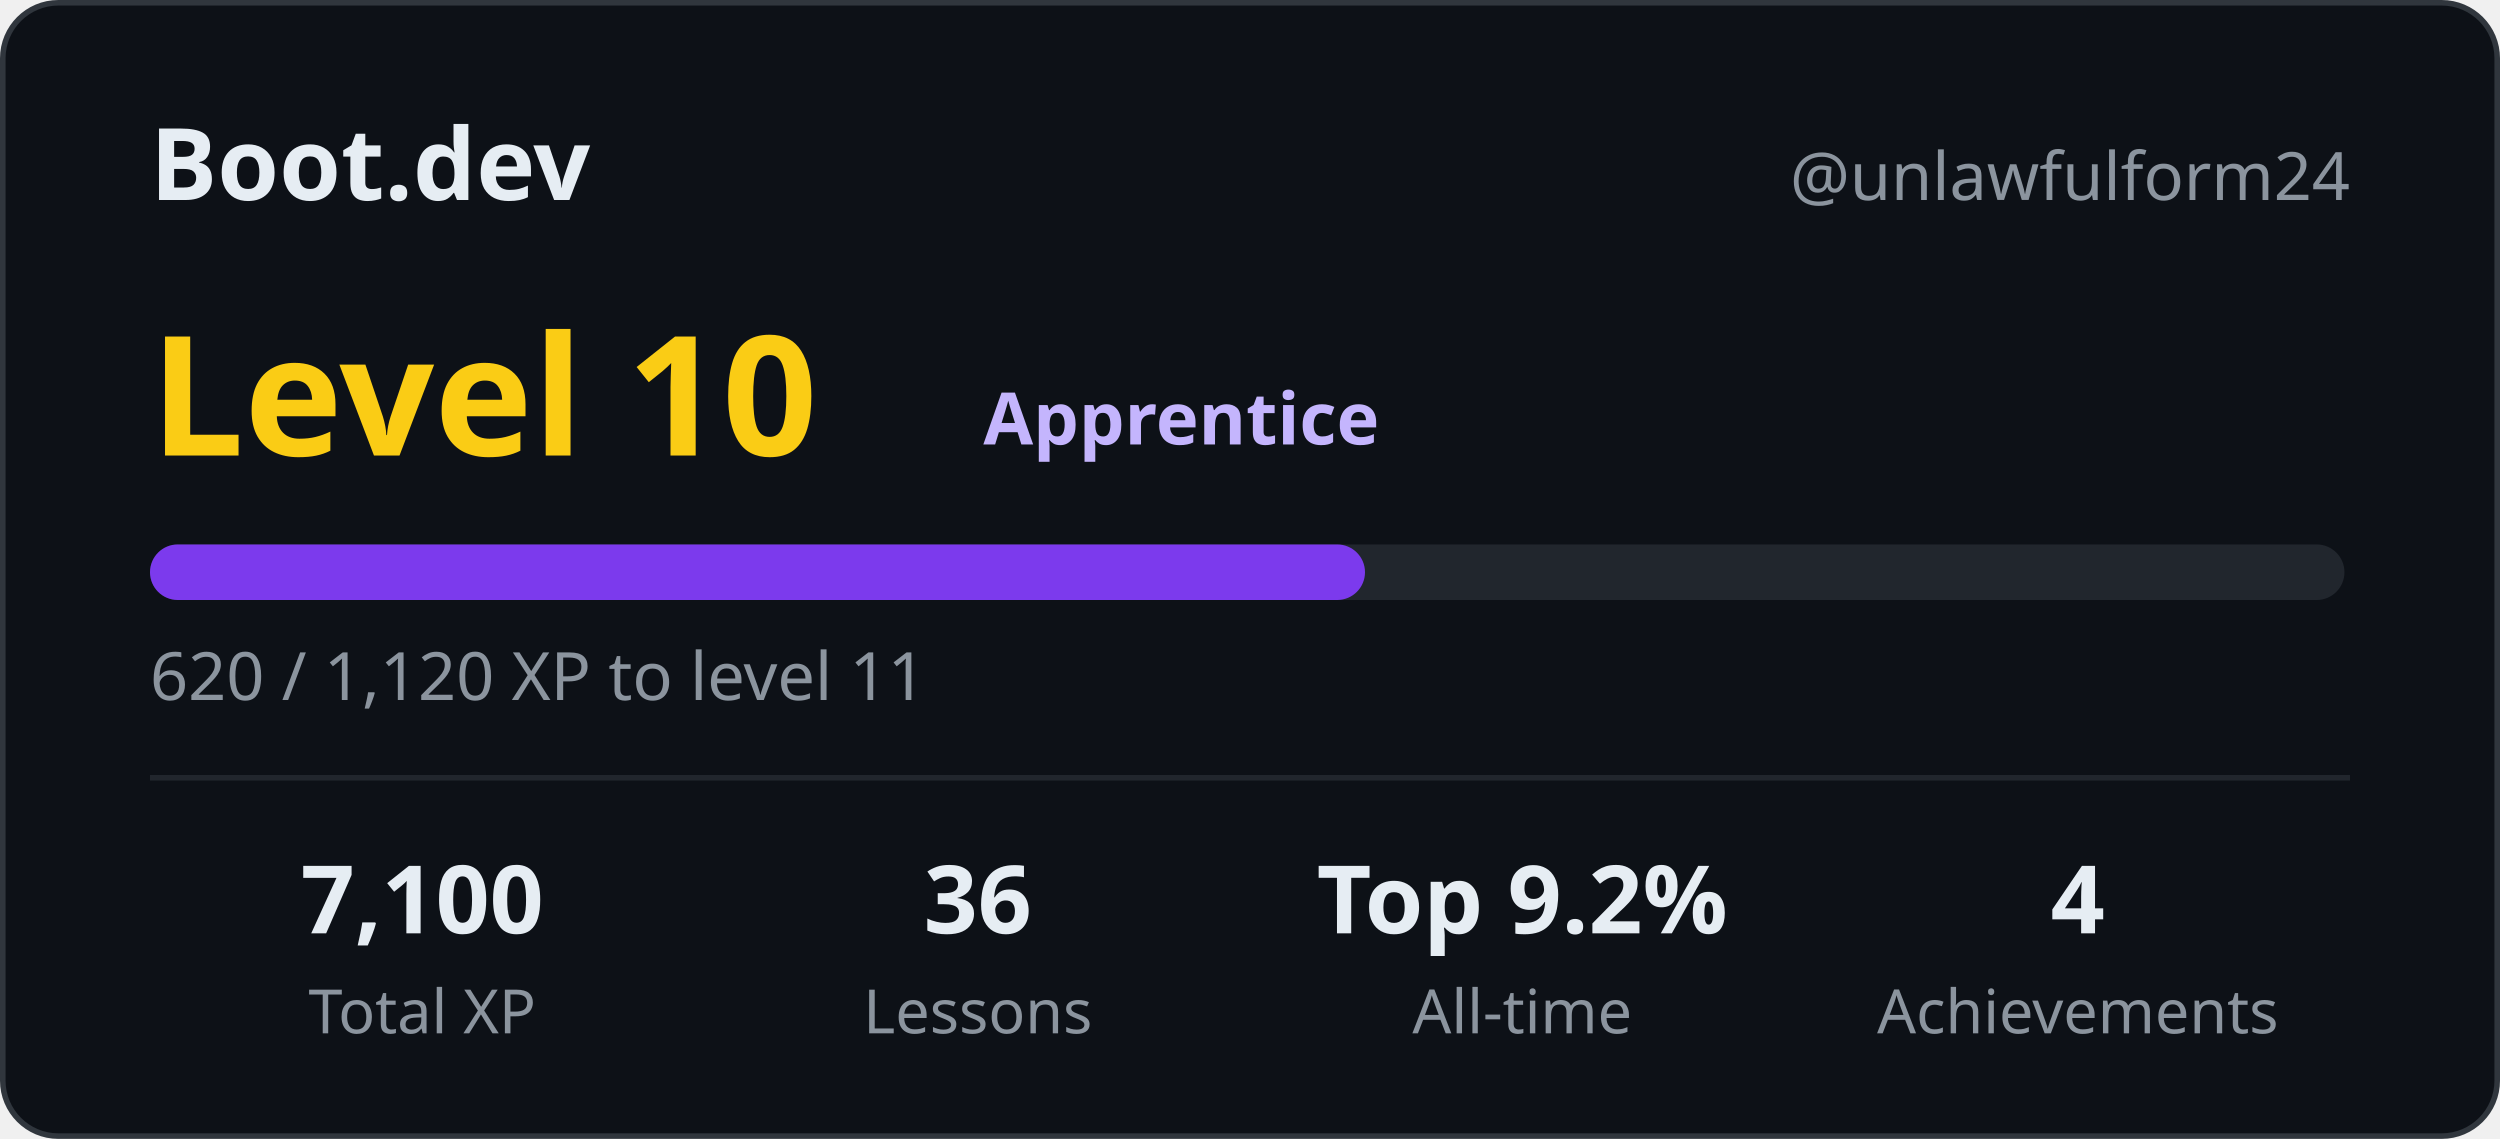
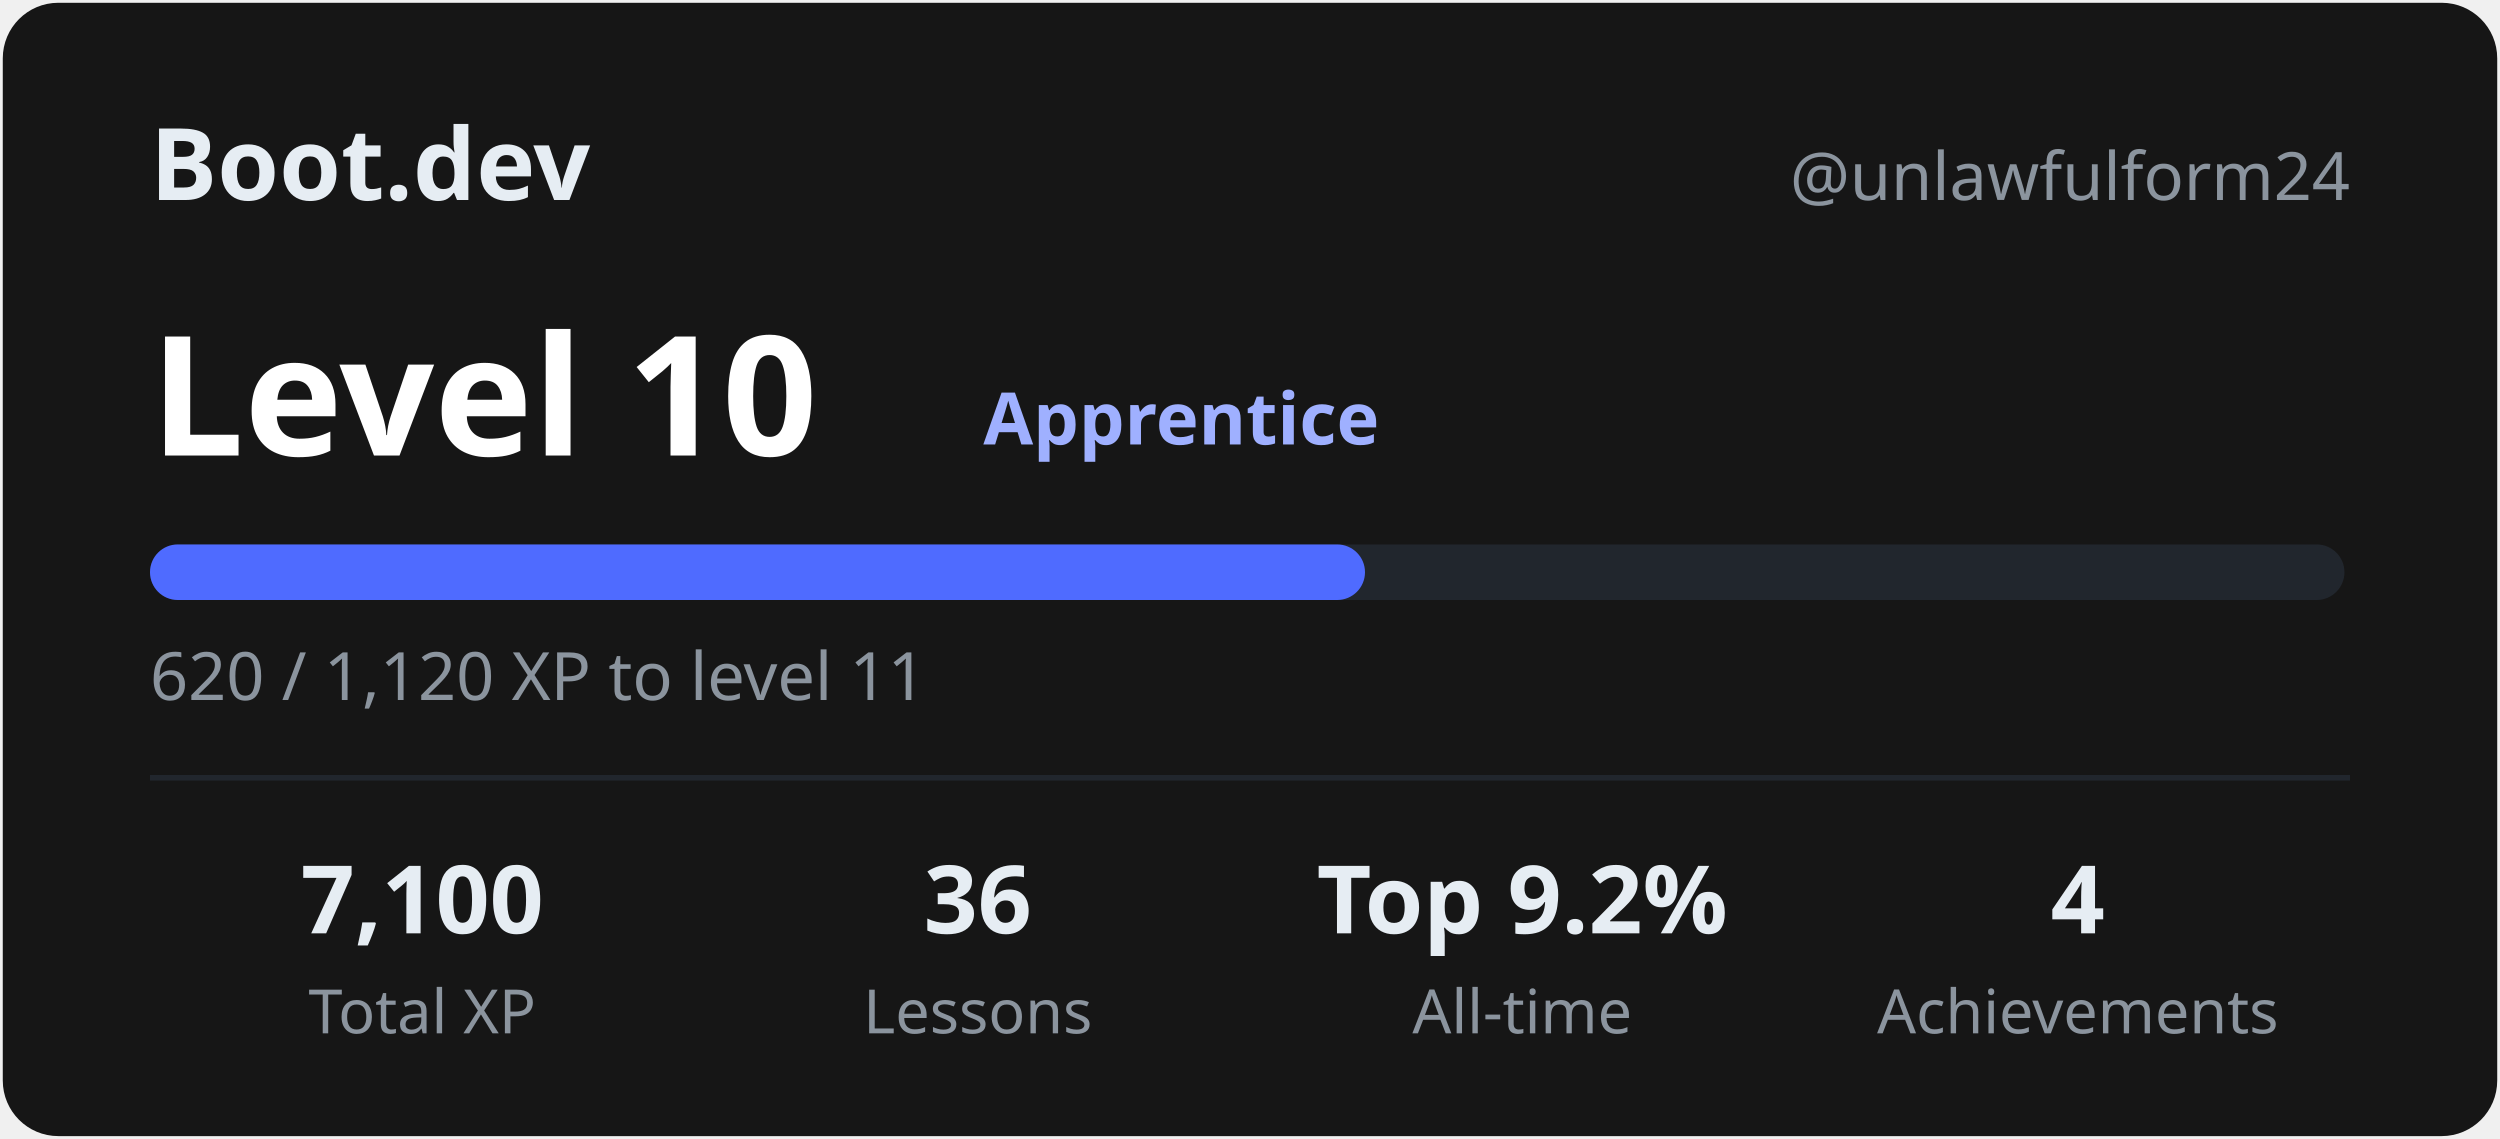
<svg xmlns="http://www.w3.org/2000/svg" width="450" height="205" viewBox="0 0 450 205" role="img" aria-label="Boot.dev progress for unlawfulform24">
  <style>
text{font-family:'Segoe UI',Ubuntu,'Helvetica Neue',sans-serif;fill:#e6edf3}
.h{font-size:18px;font-weight:700}.s{font-size:12px;fill:#8b949e}
- .lv{font-size:30px;font-weight:800;fill:#facc15}.r{font-size:13px;fill:#c4b5fd;font-weight:600}
+ .lv{font-size:30px;font-weight:800;fill:#ffffff}.r{font-size:13px;fill:#9fb0ff;font-weight:600}
.v{font-size:17px;font-weight:700;text-anchor:middle}.l{font-size:11px;fill:#8b949e;text-anchor:middle}
</style>
-   <rect x="0.5" y="0.5" width="449" height="204" rx="10" fill="#0d1117" stroke="#30363d" />
+   <rect x="0.5" y="0.5" width="449" height="204" rx="10" fill="#161616" />
  <text x="27" y="36" class="h">Boot.dev</text>
  <text x="423" y="36" class="s" text-anchor="end">@unlawfulform24</text>
  <text x="27" y="82" class="lv">Level 10</text>
  <text x="177" y="80" class="r">Apprentice</text>
  <rect x="27" y="98" width="395" height="10" rx="5" fill="#21262d" />
-   <rect x="27" y="98" width="218.7" height="10" rx="5" fill="#7c3aed" />
+   <rect x="27" y="98" width="218.7" height="10" rx="5" fill="#4F6BFF" />
  <text x="27" y="126" class="s">620 / 1,120 XP to level 11</text>
  <line x1="27" y1="140" x2="423" y2="140" stroke="#21262d" />
  <text x="76" y="168" class="v">7,100</text>
  <text x="76" y="186" class="l">Total XP</text>
  <text x="176" y="168" class="v">36</text>
  <text x="176" y="186" class="l">Lessons</text>
  <text x="274" y="168" class="v">Top 9.2%</text>
  <text x="274" y="186" class="l">All-time</text>
  <text x="374" y="168" class="v">4</text>
  <text x="374" y="186" class="l">Achievements</text>
</svg>
